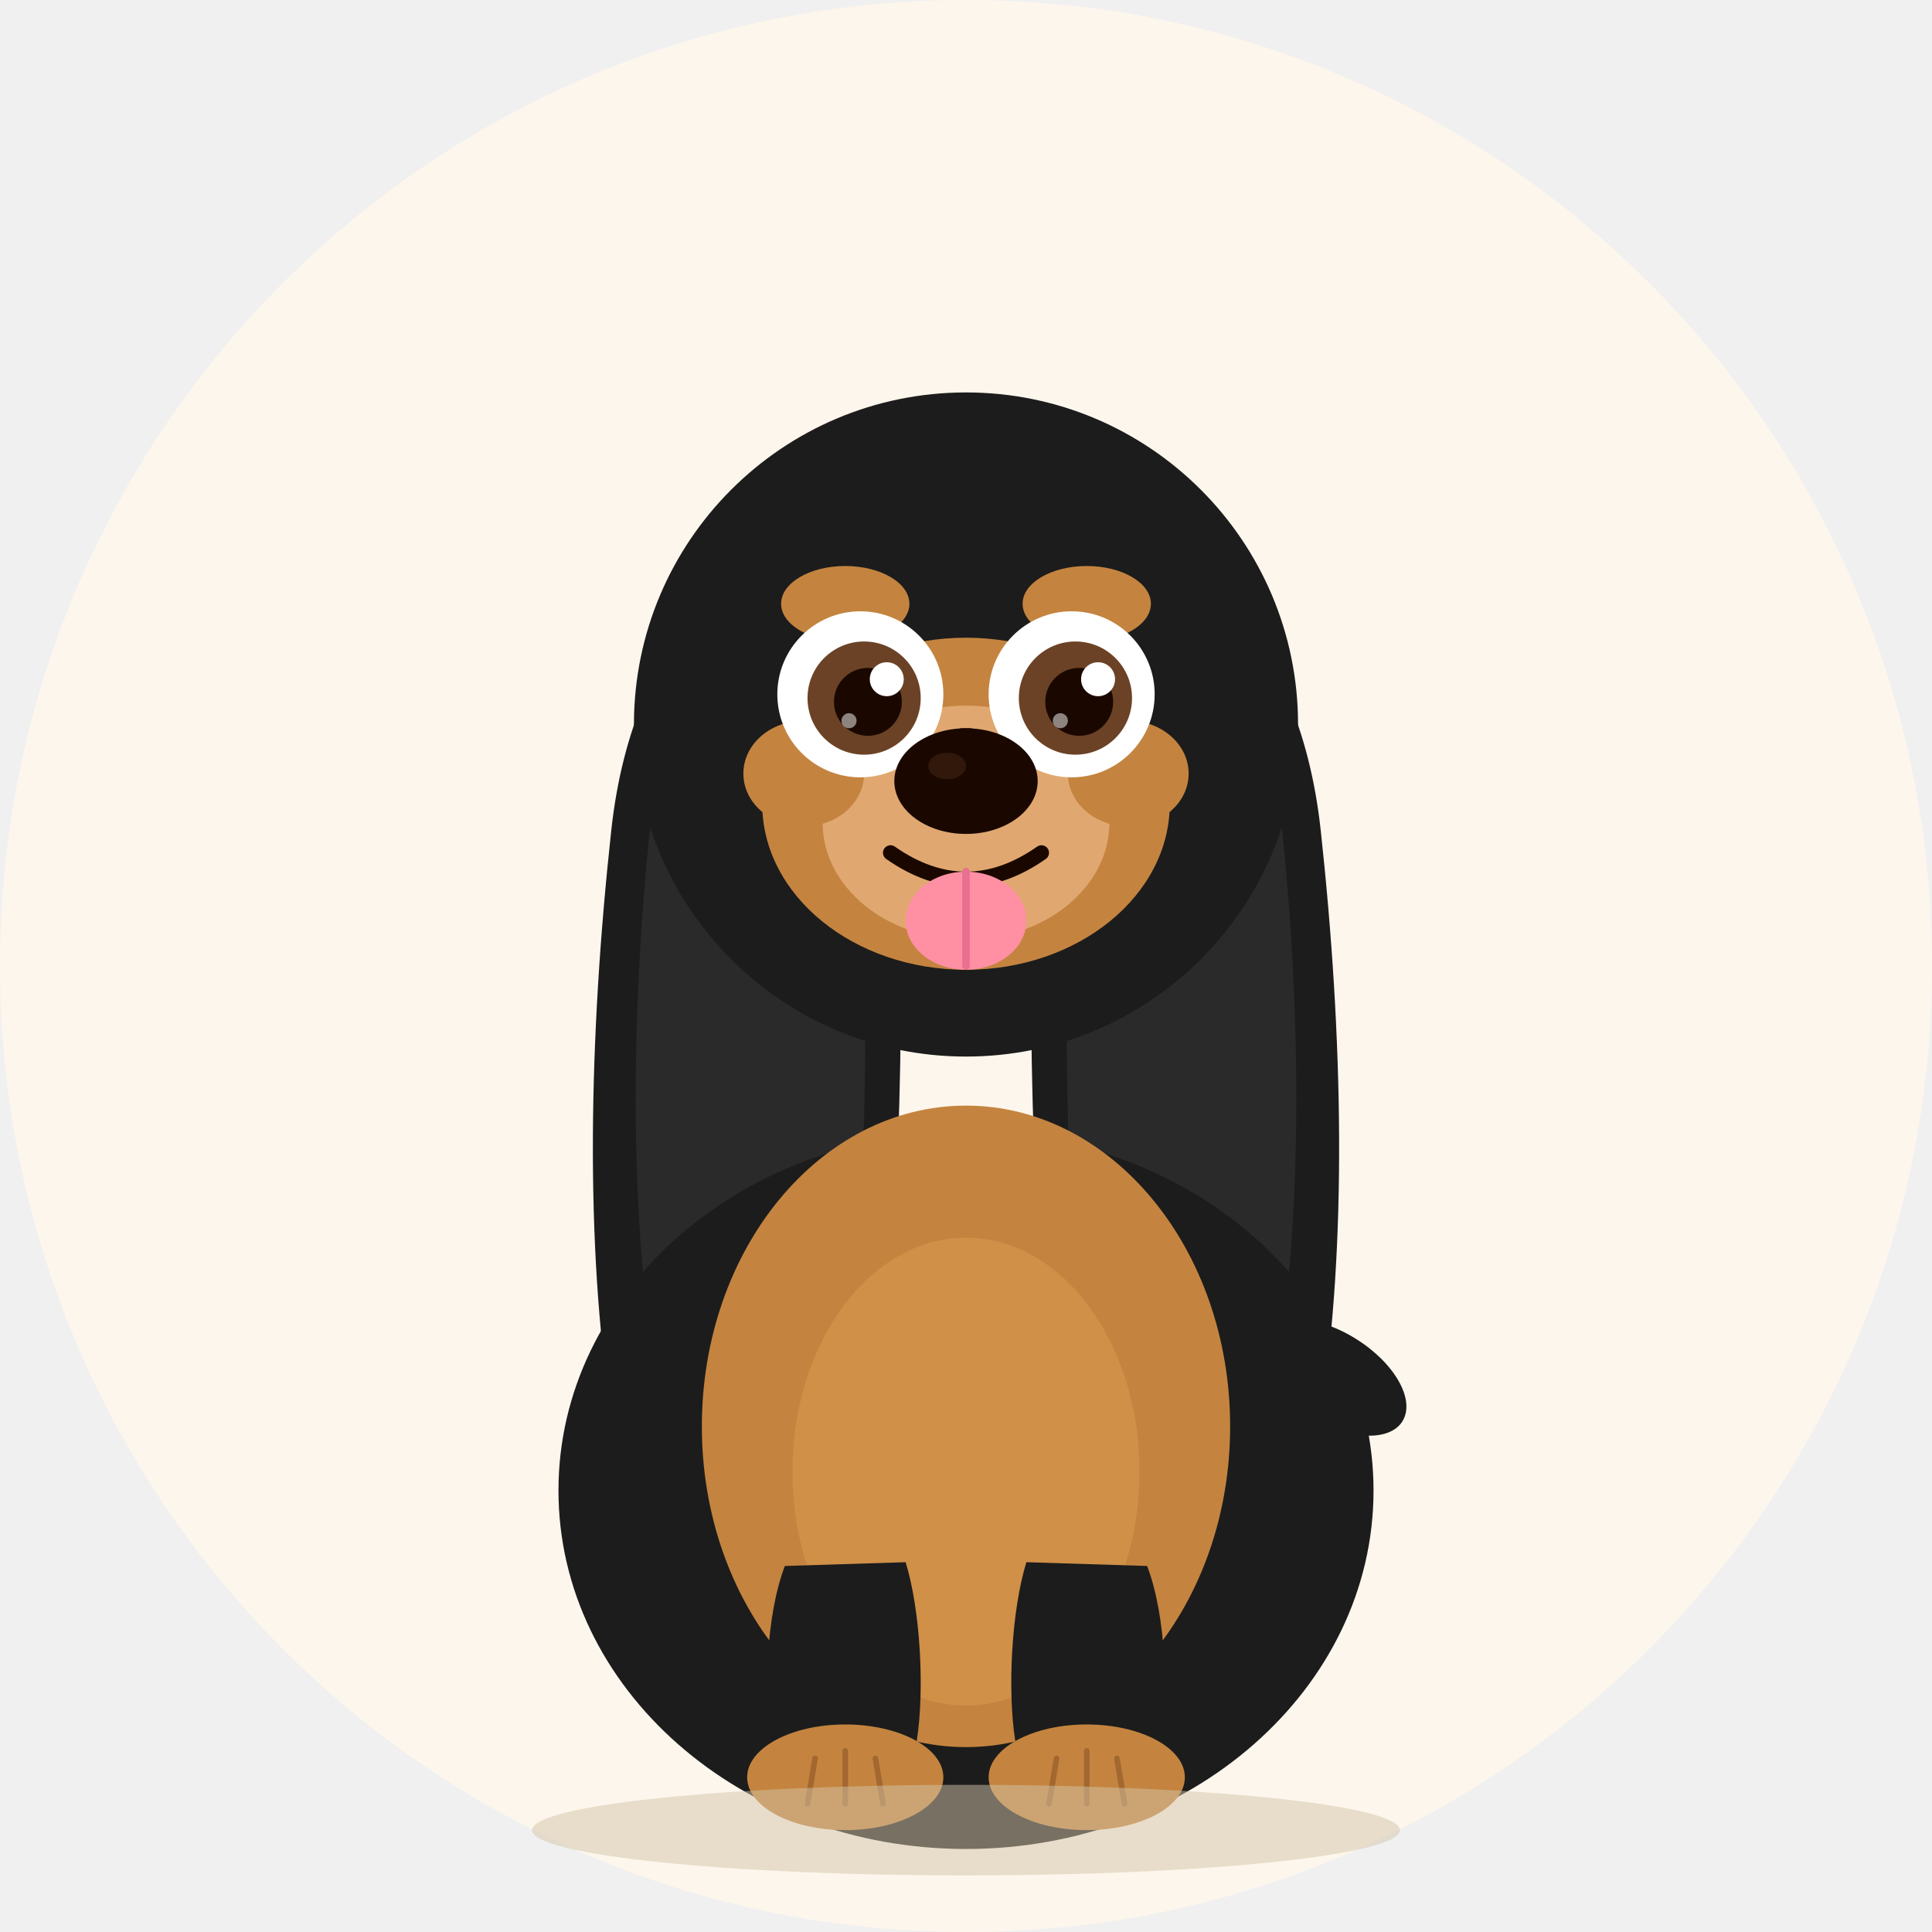
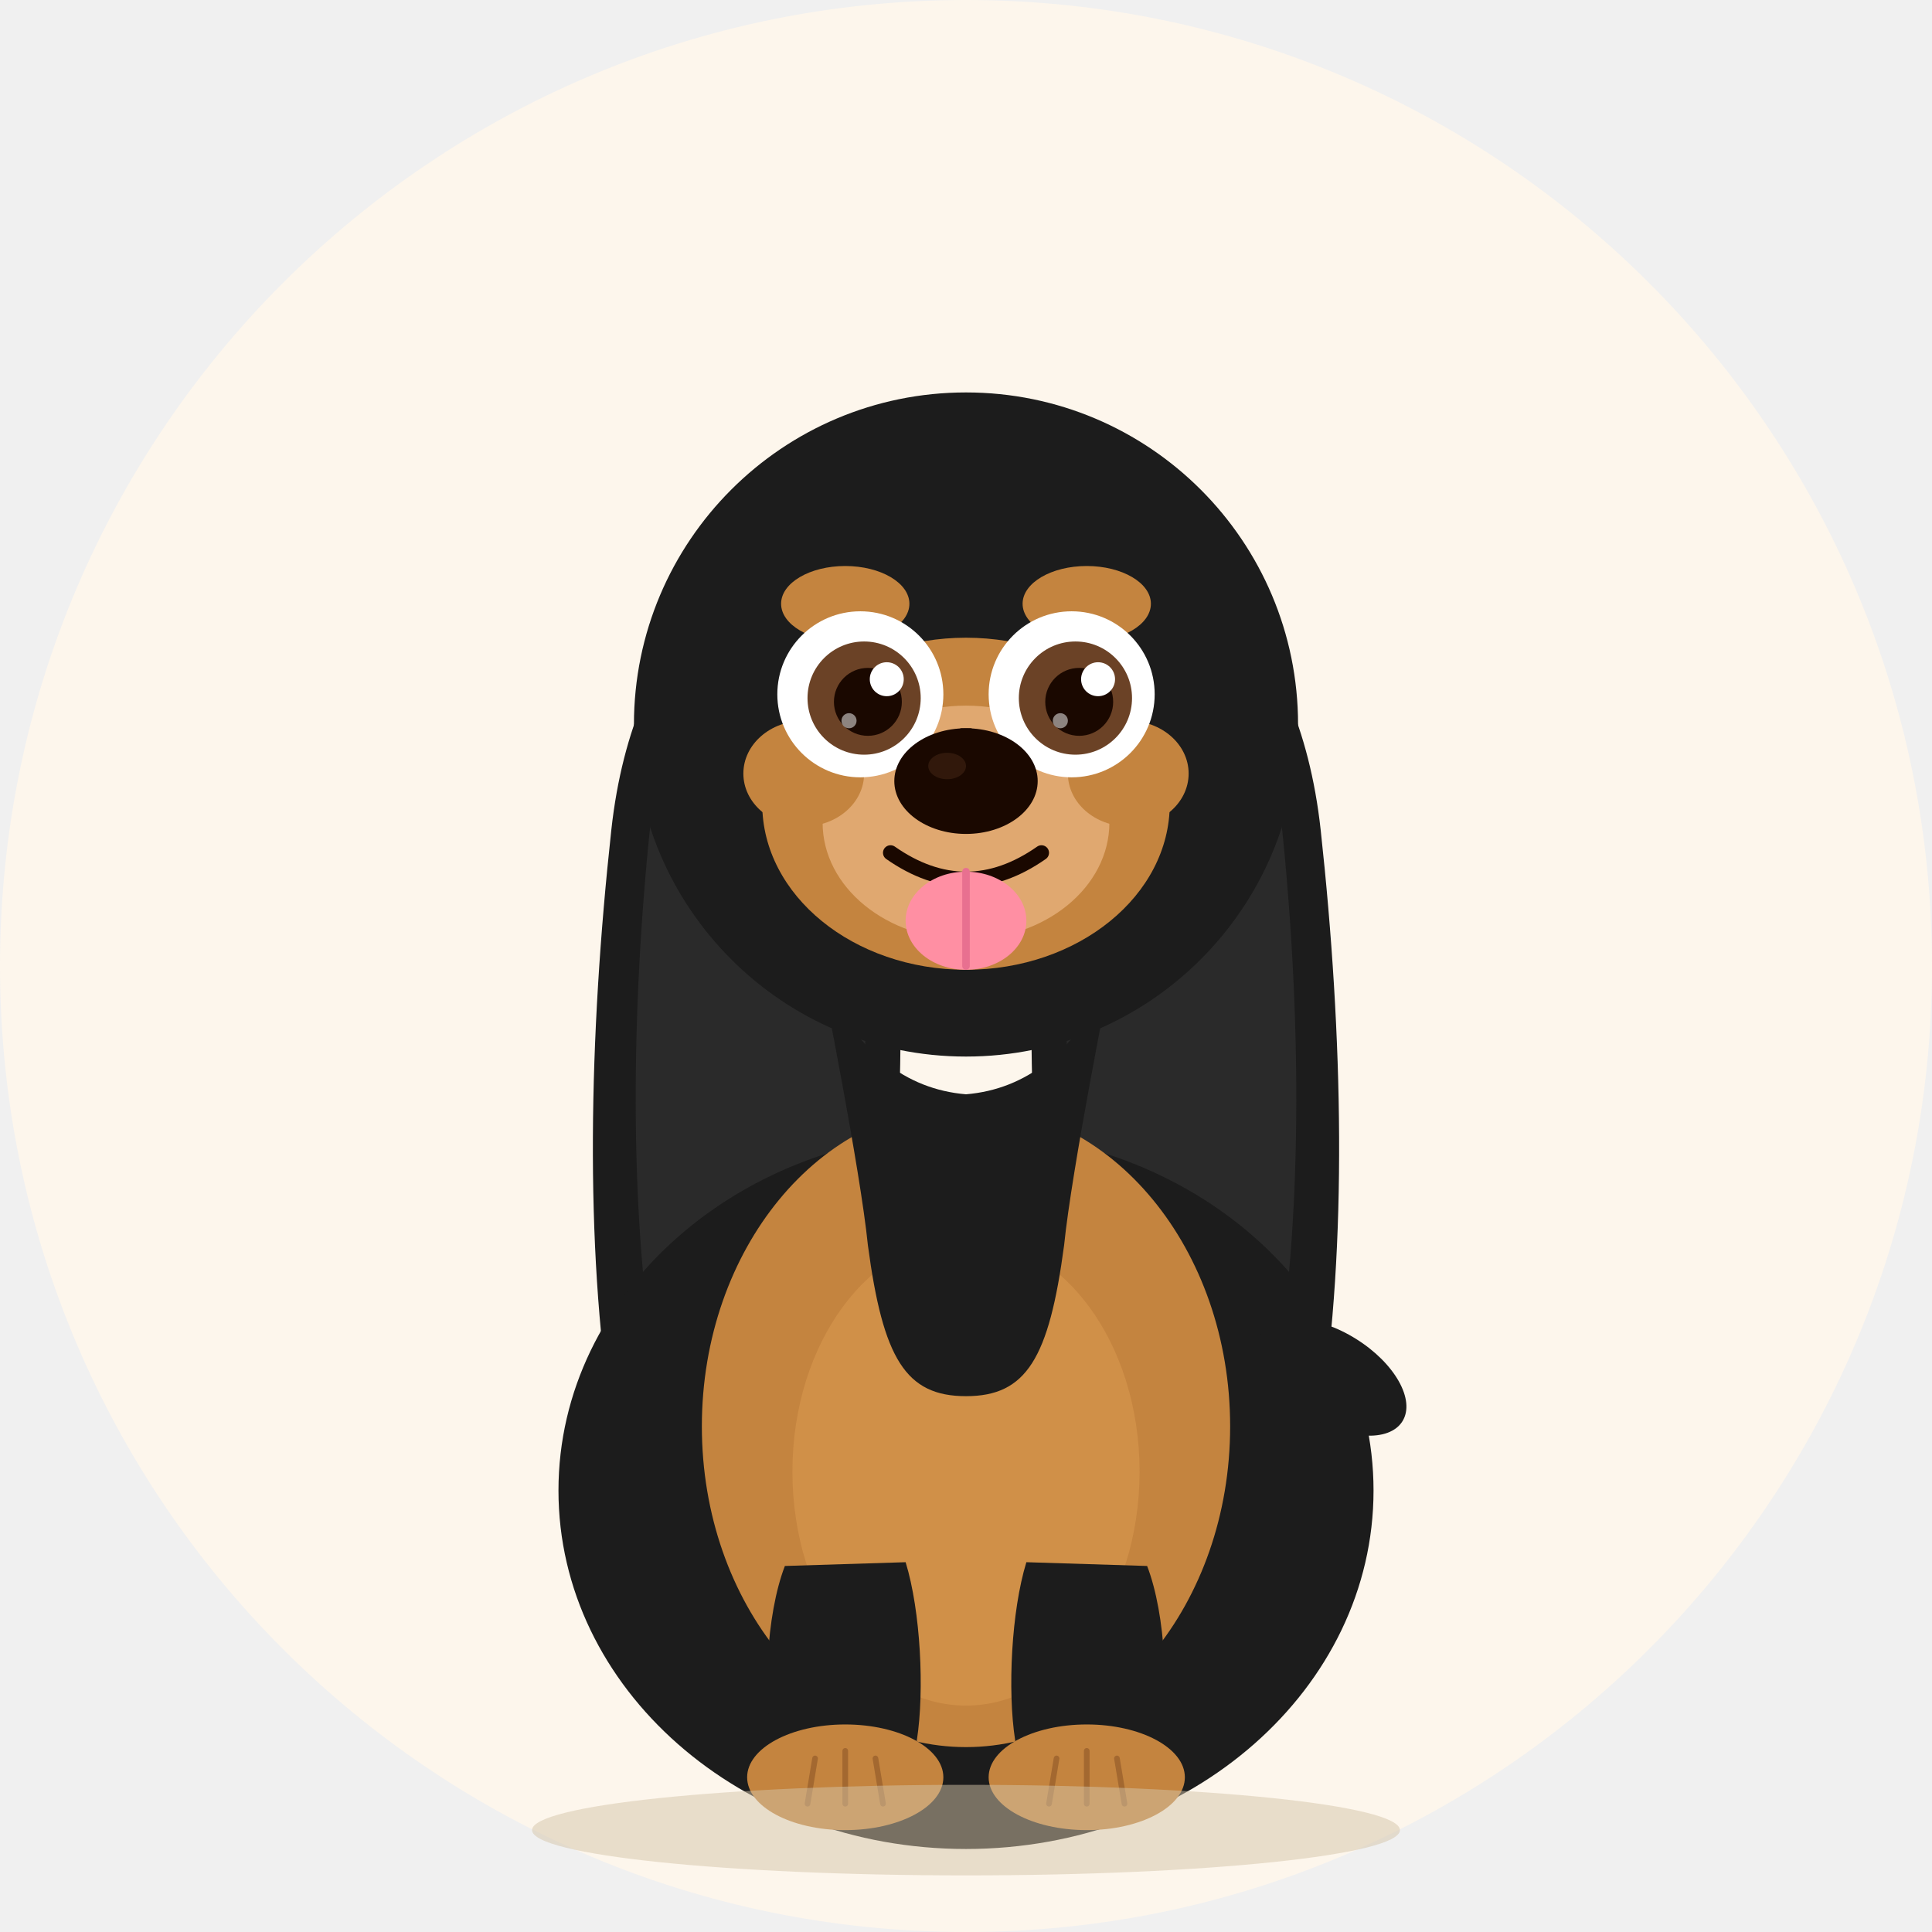
<svg xmlns="http://www.w3.org/2000/svg" viewBox="0 0 512 512">
  <circle cx="256" cy="256" r="256" fill="#FDF6EC" />
  <path d="M214 148 C200 145 168 165 162 220 C156 275 155 330 162 375 C167 405 180 420 198 418 C216 416 228 400 232 372 C238 335 240 275 238 218 C237 178 226 151 214 148 Z" fill="#1C1C1C" />
  <path d="M212 158 C202 156 177 173 172 222 C167 272 167 325 174 365 C179 390 189 402 202 401 C212 400 220 390 224 368 C229 336 230 280 229 226 C228 190 220 160 212 158 Z" fill="#2a2a2a" />
  <path d="M298 148 C312 145 344 165 350 220 C356 275 357 330 350 375 C345 405 332 420 314 418 C296 416 284 400 280 372 C274 335 272 275 274 218 C275 178 286 151 298 148 Z" fill="#1C1C1C" />
  <path d="M300 158 C310 156 335 173 340 222 C345 272 345 325 338 365 C333 390 323 402 310 401 C300 400 292 390 288 368 C283 336 282 280 283 226 C284 190 292 160 300 158 Z" fill="#2a2a2a" />
  <ellipse cx="256" cy="395" rx="108" ry="95" fill="#1C1C1C" />
  <ellipse cx="256" cy="378" rx="70" ry="85" fill="#C4843F" />
  <ellipse cx="256" cy="390" rx="46" ry="62" fill="#D9974E" opacity="0.6" />
+   <path d="M218 260 C218 260 228 310 230 330 C234 360 240 370 256 370 C272 370 278 360 282 330 C284 310 294 260 294 260 Q280 288 256 290 Q232 288 218 260 Z" fill="#1C1C1C" />
  <path d="M208 415 C203 428 202 450 205 465 C207 474 216 480 226 479 C236 478 242 471 243 461 C245 448 244 427 240 414 Z" fill="#1C1C1C" />
  <path d="M304 415 C309 428 310 450 307 465 C305 474 296 480 286 479 C276 478 270 471 269 461 C267 448 268 427 272 414 Z" fill="#1C1C1C" />
  <ellipse cx="224" cy="471" rx="26" ry="14" fill="#C4843F" />
  <ellipse cx="288" cy="471" rx="26" ry="14" fill="#C4843F" />
  <line x1="216" y1="466" x2="214" y2="478" stroke="#A36830" stroke-width="1.5" stroke-linecap="round" />
  <line x1="224" y1="464" x2="224" y2="478" stroke="#A36830" stroke-width="1.5" stroke-linecap="round" />
  <line x1="232" y1="466" x2="234" y2="478" stroke="#A36830" stroke-width="1.5" stroke-linecap="round" />
  <line x1="280" y1="466" x2="278" y2="478" stroke="#A36830" stroke-width="1.5" stroke-linecap="round" />
  <line x1="288" y1="464" x2="288" y2="478" stroke="#A36830" stroke-width="1.5" stroke-linecap="round" />
  <line x1="296" y1="466" x2="298" y2="478" stroke="#A36830" stroke-width="1.5" stroke-linecap="round" />
  <circle cx="256" cy="192" r="88" fill="#1C1C1C" />
  <ellipse cx="224" cy="160" rx="17" ry="10" fill="#C4843F" />
  <ellipse cx="288" cy="160" rx="17" ry="10" fill="#C4843F" />
  <ellipse cx="256" cy="213" rx="54" ry="44" fill="#C4843F" />
  <ellipse cx="256" cy="218" rx="38" ry="31" fill="#E0A870" />
  <ellipse cx="213" cy="205" rx="16" ry="14" fill="#C4843F" />
  <ellipse cx="299" cy="205" rx="16" ry="14" fill="#C4843F" />
  <circle cx="228" cy="184" r="22" fill="#FFFFFF" />
  <circle cx="229" cy="185" r="15" fill="#6B4226" />
  <circle cx="230" cy="186" r="9" fill="#1a0800" />
  <circle cx="235" cy="180" r="4.5" fill="#FFFFFF" />
  <circle cx="225" cy="191" r="2" fill="#FFFFFF" opacity="0.5" />
  <circle cx="284" cy="184" r="22" fill="#FFFFFF" />
  <circle cx="285" cy="185" r="15" fill="#6B4226" />
  <circle cx="286" cy="186" r="9" fill="#1a0800" />
  <circle cx="291" cy="180" r="4.5" fill="#FFFFFF" />
  <circle cx="281" cy="191" r="2" fill="#FFFFFF" opacity="0.5" />
  <ellipse cx="256" cy="207" rx="19" ry="14" fill="#1a0800" />
  <line x1="256" y1="193" x2="256" y2="207" stroke="#1a0800" stroke-width="3" />
  <ellipse cx="251" cy="203" rx="5" ry="3.5" fill="#3a2010" opacity="0.7" />
  <path d="M236 226 Q256 240 276 226" fill="none" stroke="#1a0800" stroke-width="4" stroke-linecap="round" />
  <ellipse cx="256" cy="244" rx="16" ry="13" fill="#FF8FA3" />
  <line x1="256" y1="231" x2="256" y2="256" stroke="#E87090" stroke-width="2" stroke-linecap="round" />
  <ellipse cx="353" cy="365" rx="22" ry="12" fill="#1C1C1C" transform="rotate(32 353 365)" />
  <ellipse cx="256" cy="485" rx="115" ry="12" fill="#D4C4A8" opacity="0.5" />
</svg>
